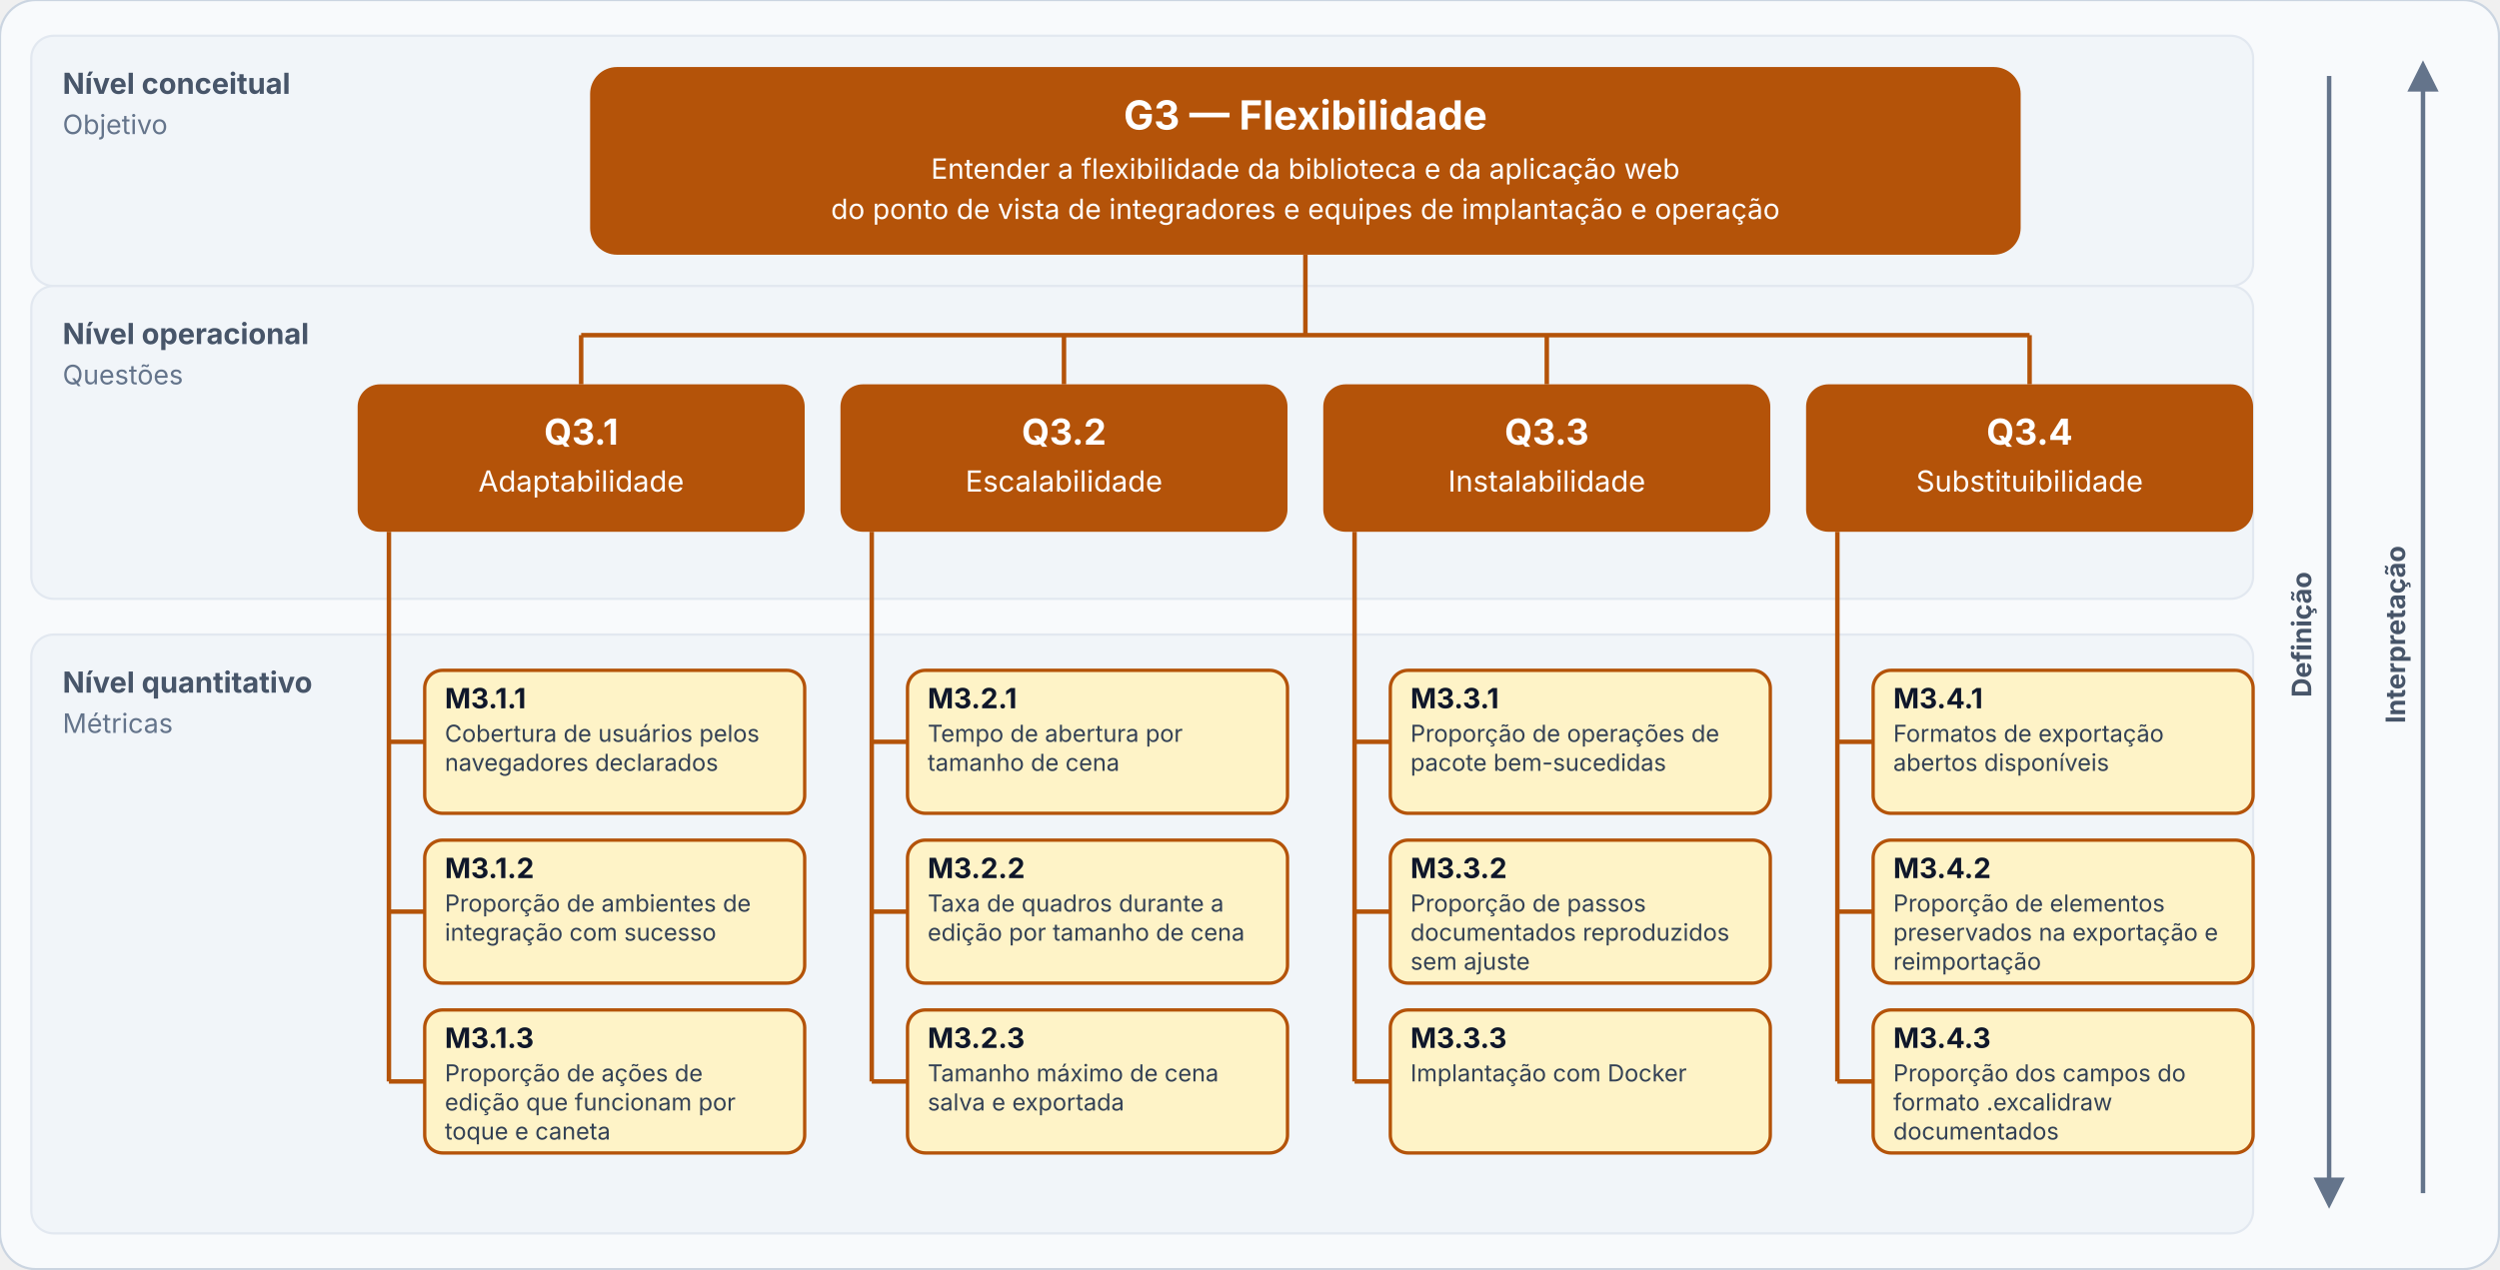
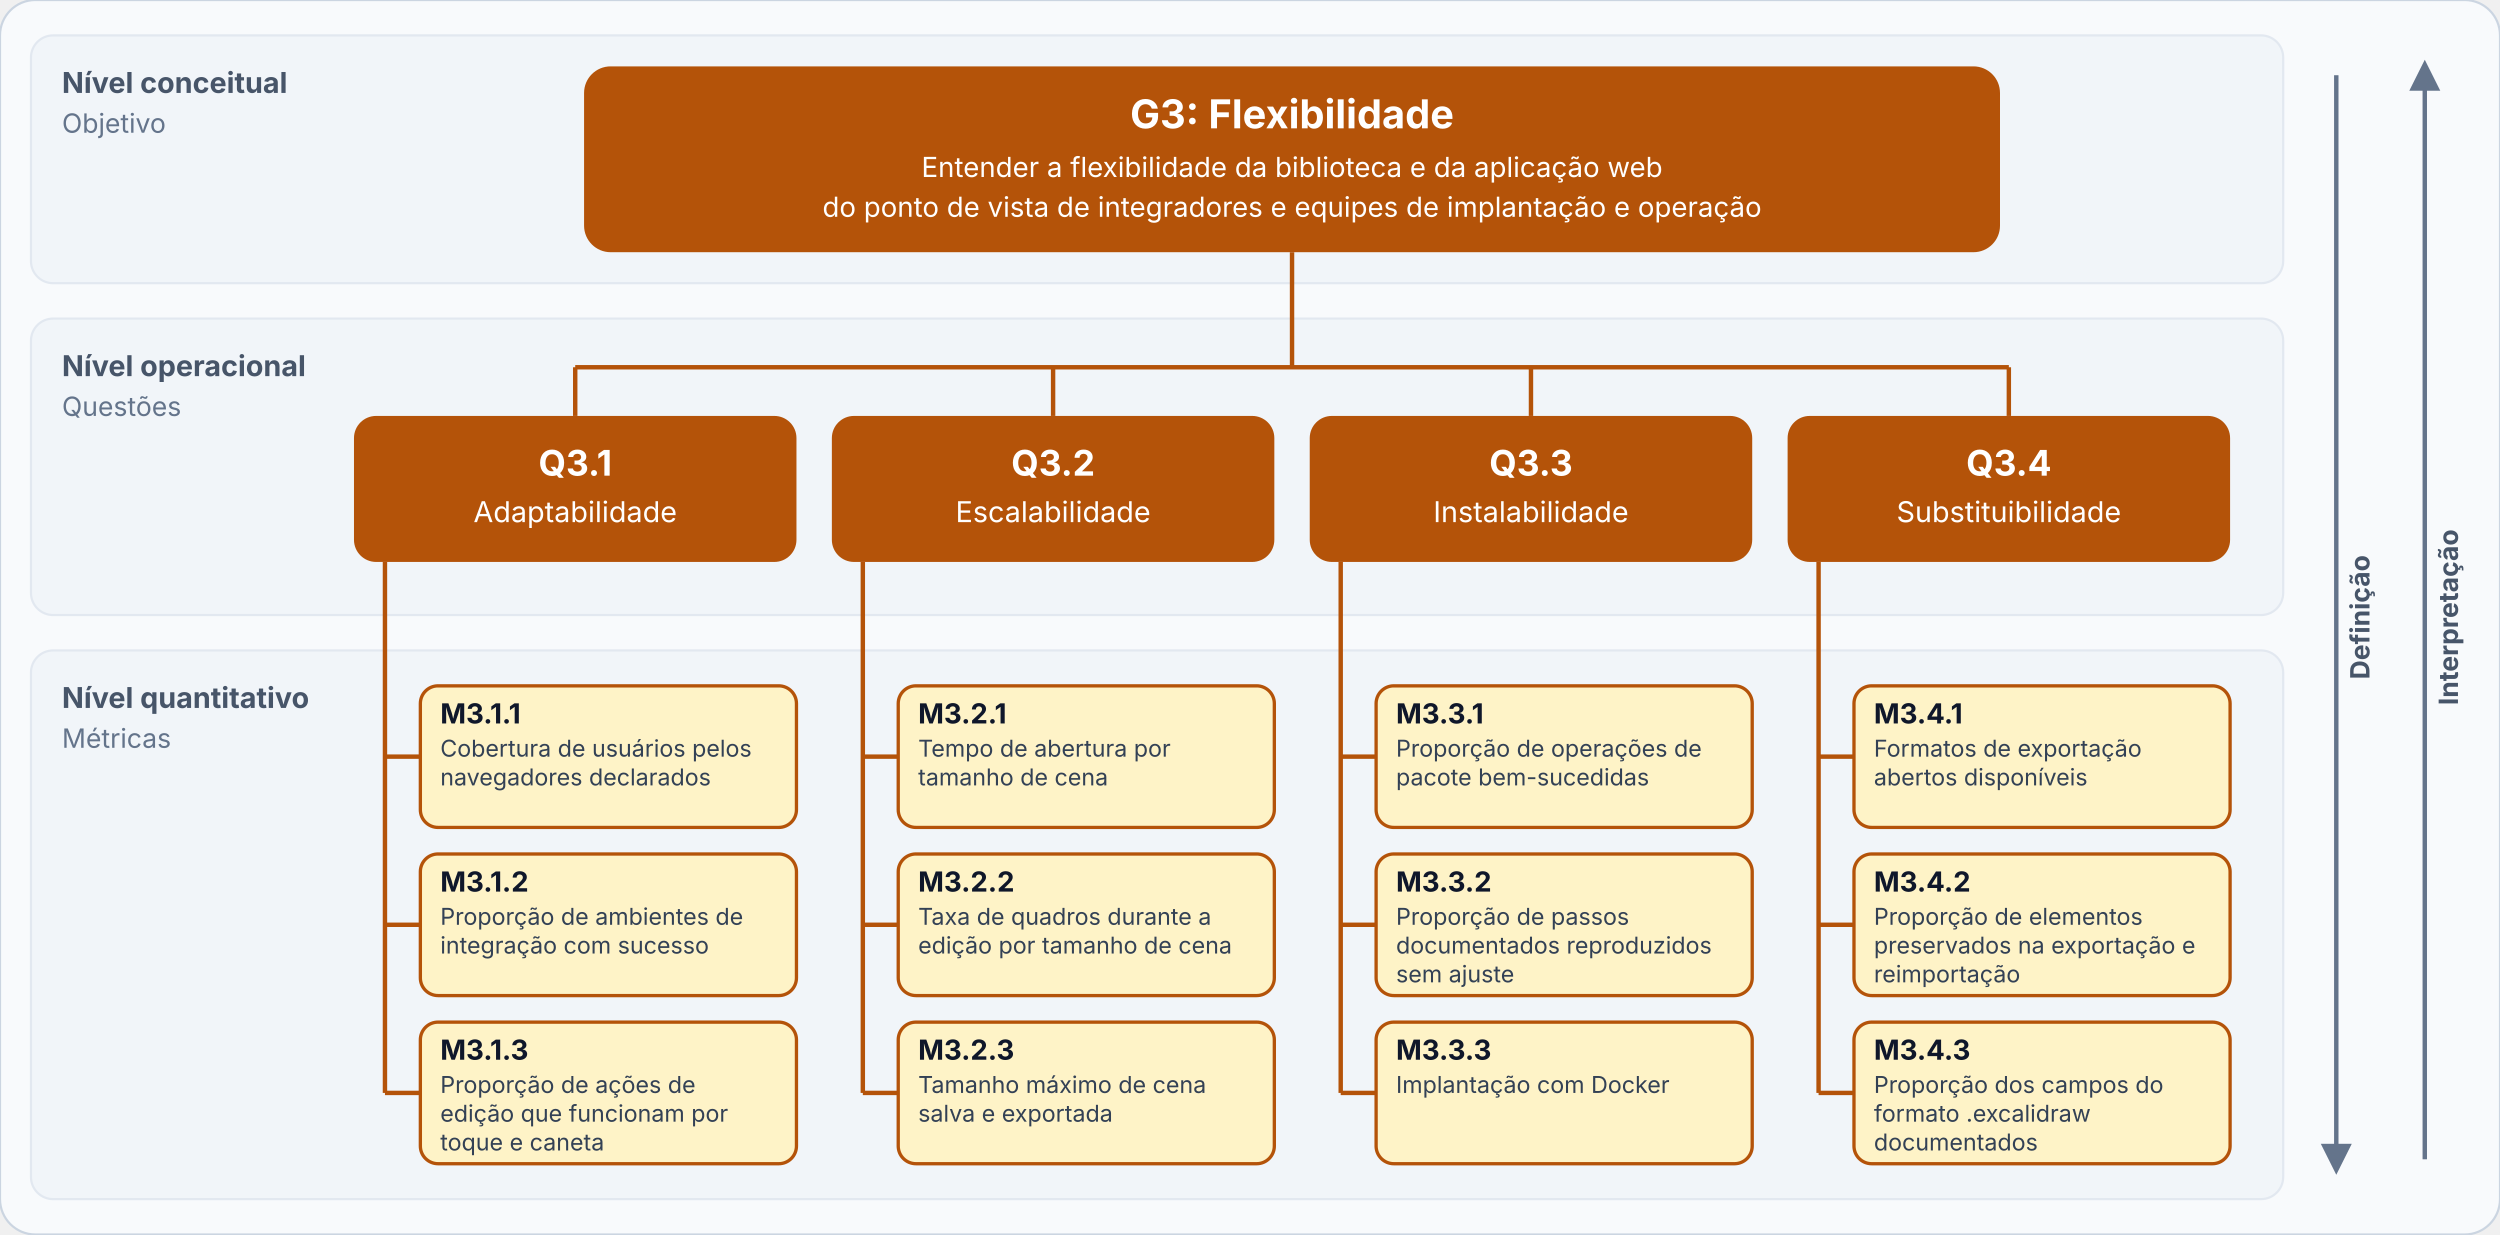
- <svg xmlns="http://www.w3.org/2000/svg" viewBox="0 0 1118 568" width="1118" height="568" role="img" aria-labelledby="t d" font-family="Inter, 'Segoe UI', Roboto, Arial, sans-serif">
-   <rect x="0" y="0" width="1118" height="568" rx="16" fill="#f8fafc" stroke="#cbd5e1" />
-   <rect x="14" y="16" width="994" height="112" rx="10" fill="#f1f5f9" stroke="#e2e8f0" />
+ <svg xmlns="http://www.w3.org/2000/svg" viewBox="0 0 1130 558" width="1130" height="558" role="img" aria-labelledby="t d" font-family="Inter, 'Segoe UI', Roboto, Arial, sans-serif">
+   <rect x="0" y="0" width="1130" height="558" rx="16" fill="#f8fafc" stroke="#cbd5e1" />
+   <rect x="14" y="16" width="1018" height="112" rx="10" fill="#f1f5f9" stroke="#e2e8f0" />
  <text x="28" y="42" font-size="13" font-weight="700" fill="#475569">Nível conceitual</text>
  <text x="28" y="60" font-size="12" fill="#64748b">Objetivo</text>
-   <rect x="14" y="128" width="994" height="140" rx="10" fill="#f1f5f9" stroke="#e2e8f0" />
-   <text x="28" y="154" font-size="13" font-weight="700" fill="#475569">Nível operacional</text>
-   <text x="28" y="172" font-size="12" fill="#64748b">Questões</text>
-   <rect x="14" y="284" width="994" height="268" rx="10" fill="#f1f5f9" stroke="#e2e8f0" />
-   <text x="28" y="310" font-size="13" font-weight="700" fill="#475569">Nível quantitativo</text>
-   <text x="28" y="328" font-size="12" fill="#64748b">Métricas</text>
+   <rect x="14" y="144" width="1018" height="134" rx="10" fill="#f1f5f9" stroke="#e2e8f0" />
+   <text x="28" y="170" font-size="13" font-weight="700" fill="#475569">Nível operacional</text>
+   <text x="28" y="188" font-size="12" fill="#64748b">Questões</text>
+   <rect x="14" y="294" width="1018" height="248" rx="10" fill="#f1f5f9" stroke="#e2e8f0" />
+   <text x="28" y="320" font-size="13" font-weight="700" fill="#475569">Nível quantitativo</text>
+   <text x="28" y="338" font-size="12" fill="#64748b">Métricas</text>
  <defs>
    <marker id="a" viewBox="0 0 10 10" refX="5" refY="5" markerWidth="7" markerHeight="7" orient="auto-start-reverse">
      <path d="M0,0 L10,5 L0,10 z" fill="#64748b" />
    </marker>
  </defs>
-   <line x1="1042" y1="34" x2="1042" y2="534" stroke="#64748b" stroke-width="2" marker-end="url(#a)" />
-   <text x="1034" y="284.0" text-anchor="middle" font-size="12" font-weight="700" fill="#475569" transform="rotate(-90 1034 284.0)">Definição</text>
-   <line x1="1084" y1="534" x2="1084" y2="34" stroke="#64748b" stroke-width="2" marker-end="url(#a)" />
-   <text x="1076" y="284.0" text-anchor="middle" font-size="12" font-weight="700" fill="#475569" transform="rotate(-90 1076 284.0)">Interpretação</text>
+   <line x1="1056" y1="34" x2="1056" y2="524" stroke="#64748b" stroke-width="2" marker-end="url(#a)" />
+   <text x="1071" y="279.0" text-anchor="middle" font-size="12" font-weight="700" fill="#475569" transform="rotate(-90 1071 279.0)">Definição</text>
+   <line x1="1096" y1="524" x2="1096" y2="34" stroke="#64748b" stroke-width="2" marker-end="url(#a)" />
+   <text x="1111" y="279.0" text-anchor="middle" font-size="12" font-weight="700" fill="#475569" transform="rotate(-90 1111 279.0)">Interpretação</text>
  <rect x="264.0" y="30" width="640" height="84" rx="12" fill="#b45309" />
-   <text x="584.0" y="58" text-anchor="middle" font-size="18" font-weight="700" fill="#ffffff">G3 — Flexibilidade</text>
+   <text x="584.0" y="58" text-anchor="middle" font-size="18" font-weight="700" fill="#ffffff">G3: Flexibilidade</text>
  <text x="584.0" y="80" text-anchor="middle" font-size="12.5" fill="#ffffff">Entender a flexibilidade da biblioteca e da aplicação web</text>
  <text x="584.0" y="98" text-anchor="middle" font-size="12.5" fill="#ffffff">do ponto de vista de integradores e equipes de implantação e operação</text>
  <g stroke="#b45309" stroke-width="2" fill="none">
-     <line x1="584.0" y1="114" x2="584.0" y2="150" />
-     <line x1="260.0" y1="150" x2="908.0" y2="150" />
-     <line x1="260.0" y1="150" x2="260.0" y2="172" />
-     <line x1="476.0" y1="150" x2="476.0" y2="172" />
-     <line x1="692.0" y1="150" x2="692.0" y2="172" />
-     <line x1="908.0" y1="150" x2="908.0" y2="172" />
+     <line x1="584.0" y1="114" x2="584.0" y2="166" />
+     <line x1="260.0" y1="166" x2="908.0" y2="166" />
+     <line x1="260.0" y1="166" x2="260.0" y2="188" />
+     <line x1="476.0" y1="166" x2="476.0" y2="188" />
+     <line x1="692.0" y1="166" x2="692.0" y2="188" />
+     <line x1="908.0" y1="166" x2="908.0" y2="188" />
  </g>
-   <rect x="160" y="172" width="200" height="66" rx="10" fill="#b45309" />
-   <text x="260.0" y="199" text-anchor="middle" font-size="16" font-weight="700" fill="#ffffff">Q3.1</text>
-   <text x="260.0" y="220" text-anchor="middle" font-size="13" fill="#ffffff">Adaptabilidade</text>
+   <rect x="160" y="188" width="200" height="66" rx="10" fill="#b45309" />
+   <text x="260.0" y="215" text-anchor="middle" font-size="16" font-weight="700" fill="#ffffff">Q3.1</text>
+   <text x="260.0" y="236" text-anchor="middle" font-size="13" fill="#ffffff">Adaptabilidade</text>
  <g stroke="#b45309" stroke-width="2" fill="none">
-     <line x1="174" y1="238" x2="174" y2="484.0" />
-     <line x1="174" y1="332.0" x2="190" y2="332.0" />
-     <line x1="174" y1="408.0" x2="190" y2="408.0" />
-     <line x1="174" y1="484.0" x2="190" y2="484.0" />
+     <line x1="174" y1="254" x2="174" y2="494.0" />
+     <line x1="174" y1="342.0" x2="190" y2="342.0" />
+     <line x1="174" y1="418.0" x2="190" y2="418.0" />
+     <line x1="174" y1="494.0" x2="190" y2="494.0" />
  </g>
-   <rect x="190" y="300" width="170" height="64" rx="8" fill="#fef3c7" stroke="#b45309" stroke-width="1.5" />
-   <text x="199" y="317" font-size="12.5" font-weight="700" fill="#0f172a">M3.1.1</text>
-   <text x="199" y="332" font-size="10.5" fill="#334155">Cobertura de usuários pelos</text>
-   <text x="199" y="345" font-size="10.5" fill="#334155">navegadores declarados</text>
-   <rect x="190" y="376" width="170" height="64" rx="8" fill="#fef3c7" stroke="#b45309" stroke-width="1.5" />
-   <text x="199" y="393" font-size="12.5" font-weight="700" fill="#0f172a">M3.1.2</text>
-   <text x="199" y="408" font-size="10.5" fill="#334155">Proporção de ambientes de</text>
-   <text x="199" y="421" font-size="10.5" fill="#334155">integração com sucesso</text>
-   <rect x="190" y="452" width="170" height="64" rx="8" fill="#fef3c7" stroke="#b45309" stroke-width="1.5" />
-   <text x="199" y="469" font-size="12.5" font-weight="700" fill="#0f172a">M3.1.3</text>
-   <text x="199" y="484" font-size="10.5" fill="#334155">Proporção de ações de</text>
-   <text x="199" y="497" font-size="10.5" fill="#334155">edição que funcionam por</text>
-   <text x="199" y="510" font-size="10.5" fill="#334155">toque e caneta</text>
-   <rect x="376" y="172" width="200" height="66" rx="10" fill="#b45309" />
-   <text x="476.0" y="199" text-anchor="middle" font-size="16" font-weight="700" fill="#ffffff">Q3.2</text>
-   <text x="476.0" y="220" text-anchor="middle" font-size="13" fill="#ffffff">Escalabilidade</text>
+   <rect x="190" y="310" width="170" height="64" rx="8" fill="#fef3c7" stroke="#b45309" stroke-width="1.5" />
+   <text x="199" y="327" font-size="12.5" font-weight="700" fill="#0f172a">M3.1.1</text>
+   <text x="199" y="342" font-size="10.5" fill="#334155">Cobertura de usuários pelos</text>
+   <text x="199" y="355" font-size="10.5" fill="#334155">navegadores declarados</text>
+   <rect x="190" y="386" width="170" height="64" rx="8" fill="#fef3c7" stroke="#b45309" stroke-width="1.5" />
+   <text x="199" y="403" font-size="12.5" font-weight="700" fill="#0f172a">M3.1.2</text>
+   <text x="199" y="418" font-size="10.5" fill="#334155">Proporção de ambientes de</text>
+   <text x="199" y="431" font-size="10.5" fill="#334155">integração com sucesso</text>
+   <rect x="190" y="462" width="170" height="64" rx="8" fill="#fef3c7" stroke="#b45309" stroke-width="1.5" />
+   <text x="199" y="479" font-size="12.5" font-weight="700" fill="#0f172a">M3.1.3</text>
+   <text x="199" y="494" font-size="10.5" fill="#334155">Proporção de ações de</text>
+   <text x="199" y="507" font-size="10.5" fill="#334155">edição que funcionam por</text>
+   <text x="199" y="520" font-size="10.5" fill="#334155">toque e caneta</text>
+   <rect x="376" y="188" width="200" height="66" rx="10" fill="#b45309" />
+   <text x="476.0" y="215" text-anchor="middle" font-size="16" font-weight="700" fill="#ffffff">Q3.2</text>
+   <text x="476.0" y="236" text-anchor="middle" font-size="13" fill="#ffffff">Escalabilidade</text>
  <g stroke="#b45309" stroke-width="2" fill="none">
-     <line x1="390" y1="238" x2="390" y2="484.0" />
-     <line x1="390" y1="332.0" x2="406" y2="332.0" />
-     <line x1="390" y1="408.0" x2="406" y2="408.0" />
-     <line x1="390" y1="484.0" x2="406" y2="484.0" />
+     <line x1="390" y1="254" x2="390" y2="494.0" />
+     <line x1="390" y1="342.0" x2="406" y2="342.0" />
+     <line x1="390" y1="418.0" x2="406" y2="418.0" />
+     <line x1="390" y1="494.0" x2="406" y2="494.0" />
  </g>
-   <rect x="406" y="300" width="170" height="64" rx="8" fill="#fef3c7" stroke="#b45309" stroke-width="1.5" />
-   <text x="415" y="317" font-size="12.5" font-weight="700" fill="#0f172a">M3.2.1</text>
-   <text x="415" y="332" font-size="10.5" fill="#334155">Tempo de abertura por</text>
-   <text x="415" y="345" font-size="10.5" fill="#334155">tamanho de cena</text>
-   <rect x="406" y="376" width="170" height="64" rx="8" fill="#fef3c7" stroke="#b45309" stroke-width="1.5" />
-   <text x="415" y="393" font-size="12.5" font-weight="700" fill="#0f172a">M3.2.2</text>
-   <text x="415" y="408" font-size="10.5" fill="#334155">Taxa de quadros durante a</text>
-   <text x="415" y="421" font-size="10.5" fill="#334155">edição por tamanho de cena</text>
-   <rect x="406" y="452" width="170" height="64" rx="8" fill="#fef3c7" stroke="#b45309" stroke-width="1.5" />
-   <text x="415" y="469" font-size="12.5" font-weight="700" fill="#0f172a">M3.2.3</text>
-   <text x="415" y="484" font-size="10.5" fill="#334155">Tamanho máximo de cena</text>
-   <text x="415" y="497" font-size="10.5" fill="#334155">salva e exportada</text>
-   <rect x="592" y="172" width="200" height="66" rx="10" fill="#b45309" />
-   <text x="692.0" y="199" text-anchor="middle" font-size="16" font-weight="700" fill="#ffffff">Q3.3</text>
-   <text x="692.0" y="220" text-anchor="middle" font-size="13" fill="#ffffff">Instalabilidade</text>
+   <rect x="406" y="310" width="170" height="64" rx="8" fill="#fef3c7" stroke="#b45309" stroke-width="1.5" />
+   <text x="415" y="327" font-size="12.5" font-weight="700" fill="#0f172a">M3.2.1</text>
+   <text x="415" y="342" font-size="10.5" fill="#334155">Tempo de abertura por</text>
+   <text x="415" y="355" font-size="10.5" fill="#334155">tamanho de cena</text>
+   <rect x="406" y="386" width="170" height="64" rx="8" fill="#fef3c7" stroke="#b45309" stroke-width="1.5" />
+   <text x="415" y="403" font-size="12.5" font-weight="700" fill="#0f172a">M3.2.2</text>
+   <text x="415" y="418" font-size="10.5" fill="#334155">Taxa de quadros durante a</text>
+   <text x="415" y="431" font-size="10.5" fill="#334155">edição por tamanho de cena</text>
+   <rect x="406" y="462" width="170" height="64" rx="8" fill="#fef3c7" stroke="#b45309" stroke-width="1.5" />
+   <text x="415" y="479" font-size="12.5" font-weight="700" fill="#0f172a">M3.2.3</text>
+   <text x="415" y="494" font-size="10.5" fill="#334155">Tamanho máximo de cena</text>
+   <text x="415" y="507" font-size="10.5" fill="#334155">salva e exportada</text>
+   <rect x="592" y="188" width="200" height="66" rx="10" fill="#b45309" />
+   <text x="692.0" y="215" text-anchor="middle" font-size="16" font-weight="700" fill="#ffffff">Q3.3</text>
+   <text x="692.0" y="236" text-anchor="middle" font-size="13" fill="#ffffff">Instalabilidade</text>
  <g stroke="#b45309" stroke-width="2" fill="none">
-     <line x1="606" y1="238" x2="606" y2="484.0" />
-     <line x1="606" y1="332.0" x2="622" y2="332.0" />
-     <line x1="606" y1="408.0" x2="622" y2="408.0" />
-     <line x1="606" y1="484.0" x2="622" y2="484.0" />
+     <line x1="606" y1="254" x2="606" y2="494.0" />
+     <line x1="606" y1="342.0" x2="622" y2="342.0" />
+     <line x1="606" y1="418.0" x2="622" y2="418.0" />
+     <line x1="606" y1="494.0" x2="622" y2="494.0" />
  </g>
-   <rect x="622" y="300" width="170" height="64" rx="8" fill="#fef3c7" stroke="#b45309" stroke-width="1.5" />
-   <text x="631" y="317" font-size="12.5" font-weight="700" fill="#0f172a">M3.3.1</text>
-   <text x="631" y="332" font-size="10.5" fill="#334155">Proporção de operações de</text>
-   <text x="631" y="345" font-size="10.5" fill="#334155">pacote bem-sucedidas</text>
-   <rect x="622" y="376" width="170" height="64" rx="8" fill="#fef3c7" stroke="#b45309" stroke-width="1.5" />
-   <text x="631" y="393" font-size="12.5" font-weight="700" fill="#0f172a">M3.3.2</text>
-   <text x="631" y="408" font-size="10.5" fill="#334155">Proporção de passos</text>
-   <text x="631" y="421" font-size="10.5" fill="#334155">documentados reproduzidos</text>
-   <text x="631" y="434" font-size="10.5" fill="#334155">sem ajuste</text>
-   <rect x="622" y="452" width="170" height="64" rx="8" fill="#fef3c7" stroke="#b45309" stroke-width="1.5" />
-   <text x="631" y="469" font-size="12.5" font-weight="700" fill="#0f172a">M3.3.3</text>
-   <text x="631" y="484" font-size="10.5" fill="#334155">Implantação com Docker</text>
-   <rect x="808" y="172" width="200" height="66" rx="10" fill="#b45309" />
-   <text x="908.0" y="199" text-anchor="middle" font-size="16" font-weight="700" fill="#ffffff">Q3.4</text>
-   <text x="908.0" y="220" text-anchor="middle" font-size="13" fill="#ffffff">Substituibilidade</text>
+   <rect x="622" y="310" width="170" height="64" rx="8" fill="#fef3c7" stroke="#b45309" stroke-width="1.5" />
+   <text x="631" y="327" font-size="12.5" font-weight="700" fill="#0f172a">M3.3.1</text>
+   <text x="631" y="342" font-size="10.5" fill="#334155">Proporção de operações de</text>
+   <text x="631" y="355" font-size="10.5" fill="#334155">pacote bem-sucedidas</text>
+   <rect x="622" y="386" width="170" height="64" rx="8" fill="#fef3c7" stroke="#b45309" stroke-width="1.5" />
+   <text x="631" y="403" font-size="12.5" font-weight="700" fill="#0f172a">M3.3.2</text>
+   <text x="631" y="418" font-size="10.5" fill="#334155">Proporção de passos</text>
+   <text x="631" y="431" font-size="10.5" fill="#334155">documentados reproduzidos</text>
+   <text x="631" y="444" font-size="10.5" fill="#334155">sem ajuste</text>
+   <rect x="622" y="462" width="170" height="64" rx="8" fill="#fef3c7" stroke="#b45309" stroke-width="1.5" />
+   <text x="631" y="479" font-size="12.5" font-weight="700" fill="#0f172a">M3.3.3</text>
+   <text x="631" y="494" font-size="10.5" fill="#334155">Implantação com Docker</text>
+   <rect x="808" y="188" width="200" height="66" rx="10" fill="#b45309" />
+   <text x="908.0" y="215" text-anchor="middle" font-size="16" font-weight="700" fill="#ffffff">Q3.4</text>
+   <text x="908.0" y="236" text-anchor="middle" font-size="13" fill="#ffffff">Substituibilidade</text>
  <g stroke="#b45309" stroke-width="2" fill="none">
-     <line x1="822" y1="238" x2="822" y2="484.0" />
-     <line x1="822" y1="332.0" x2="838" y2="332.0" />
-     <line x1="822" y1="408.0" x2="838" y2="408.0" />
-     <line x1="822" y1="484.0" x2="838" y2="484.0" />
+     <line x1="822" y1="254" x2="822" y2="494.0" />
+     <line x1="822" y1="342.0" x2="838" y2="342.0" />
+     <line x1="822" y1="418.0" x2="838" y2="418.0" />
+     <line x1="822" y1="494.0" x2="838" y2="494.0" />
  </g>
-   <rect x="838" y="300" width="170" height="64" rx="8" fill="#fef3c7" stroke="#b45309" stroke-width="1.5" />
-   <text x="847" y="317" font-size="12.5" font-weight="700" fill="#0f172a">M3.4.1</text>
-   <text x="847" y="332" font-size="10.5" fill="#334155">Formatos de exportação</text>
-   <text x="847" y="345" font-size="10.5" fill="#334155">abertos disponíveis</text>
-   <rect x="838" y="376" width="170" height="64" rx="8" fill="#fef3c7" stroke="#b45309" stroke-width="1.5" />
-   <text x="847" y="393" font-size="12.5" font-weight="700" fill="#0f172a">M3.4.2</text>
-   <text x="847" y="408" font-size="10.5" fill="#334155">Proporção de elementos</text>
-   <text x="847" y="421" font-size="10.5" fill="#334155">preservados na exportação e</text>
-   <text x="847" y="434" font-size="10.5" fill="#334155">reimportação</text>
-   <rect x="838" y="452" width="170" height="64" rx="8" fill="#fef3c7" stroke="#b45309" stroke-width="1.5" />
-   <text x="847" y="469" font-size="12.5" font-weight="700" fill="#0f172a">M3.4.3</text>
-   <text x="847" y="484" font-size="10.5" fill="#334155">Proporção dos campos do</text>
-   <text x="847" y="497" font-size="10.5" fill="#334155">formato .excalidraw</text>
-   <text x="847" y="510" font-size="10.5" fill="#334155">documentados</text>
+   <rect x="838" y="310" width="170" height="64" rx="8" fill="#fef3c7" stroke="#b45309" stroke-width="1.5" />
+   <text x="847" y="327" font-size="12.5" font-weight="700" fill="#0f172a">M3.4.1</text>
+   <text x="847" y="342" font-size="10.5" fill="#334155">Formatos de exportação</text>
+   <text x="847" y="355" font-size="10.5" fill="#334155">abertos disponíveis</text>
+   <rect x="838" y="386" width="170" height="64" rx="8" fill="#fef3c7" stroke="#b45309" stroke-width="1.5" />
+   <text x="847" y="403" font-size="12.5" font-weight="700" fill="#0f172a">M3.4.2</text>
+   <text x="847" y="418" font-size="10.5" fill="#334155">Proporção de elementos</text>
+   <text x="847" y="431" font-size="10.5" fill="#334155">preservados na exportação e</text>
+   <text x="847" y="444" font-size="10.5" fill="#334155">reimportação</text>
+   <rect x="838" y="462" width="170" height="64" rx="8" fill="#fef3c7" stroke="#b45309" stroke-width="1.5" />
+   <text x="847" y="479" font-size="12.5" font-weight="700" fill="#0f172a">M3.4.3</text>
+   <text x="847" y="494" font-size="10.5" fill="#334155">Proporção dos campos do</text>
+   <text x="847" y="507" font-size="10.5" fill="#334155">formato .excalidraw</text>
+   <text x="847" y="520" font-size="10.5" fill="#334155">documentados</text>
</svg>
